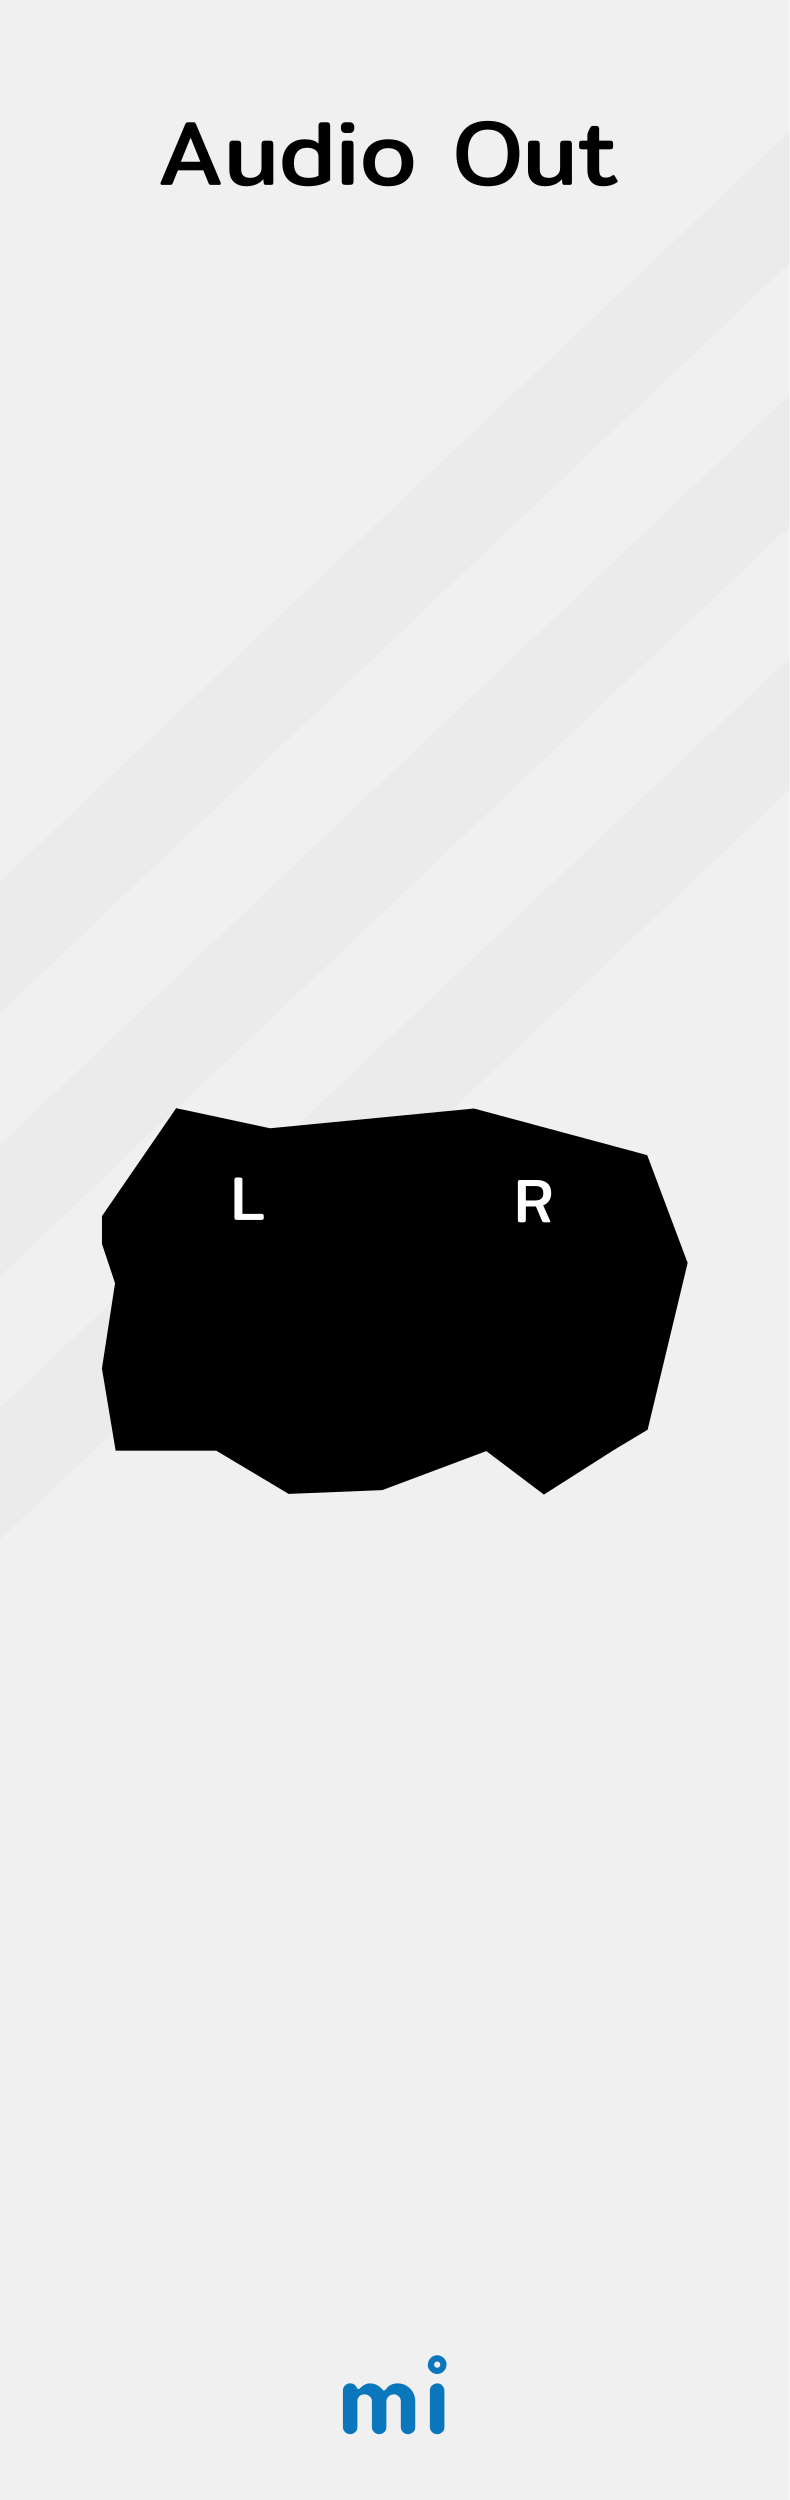
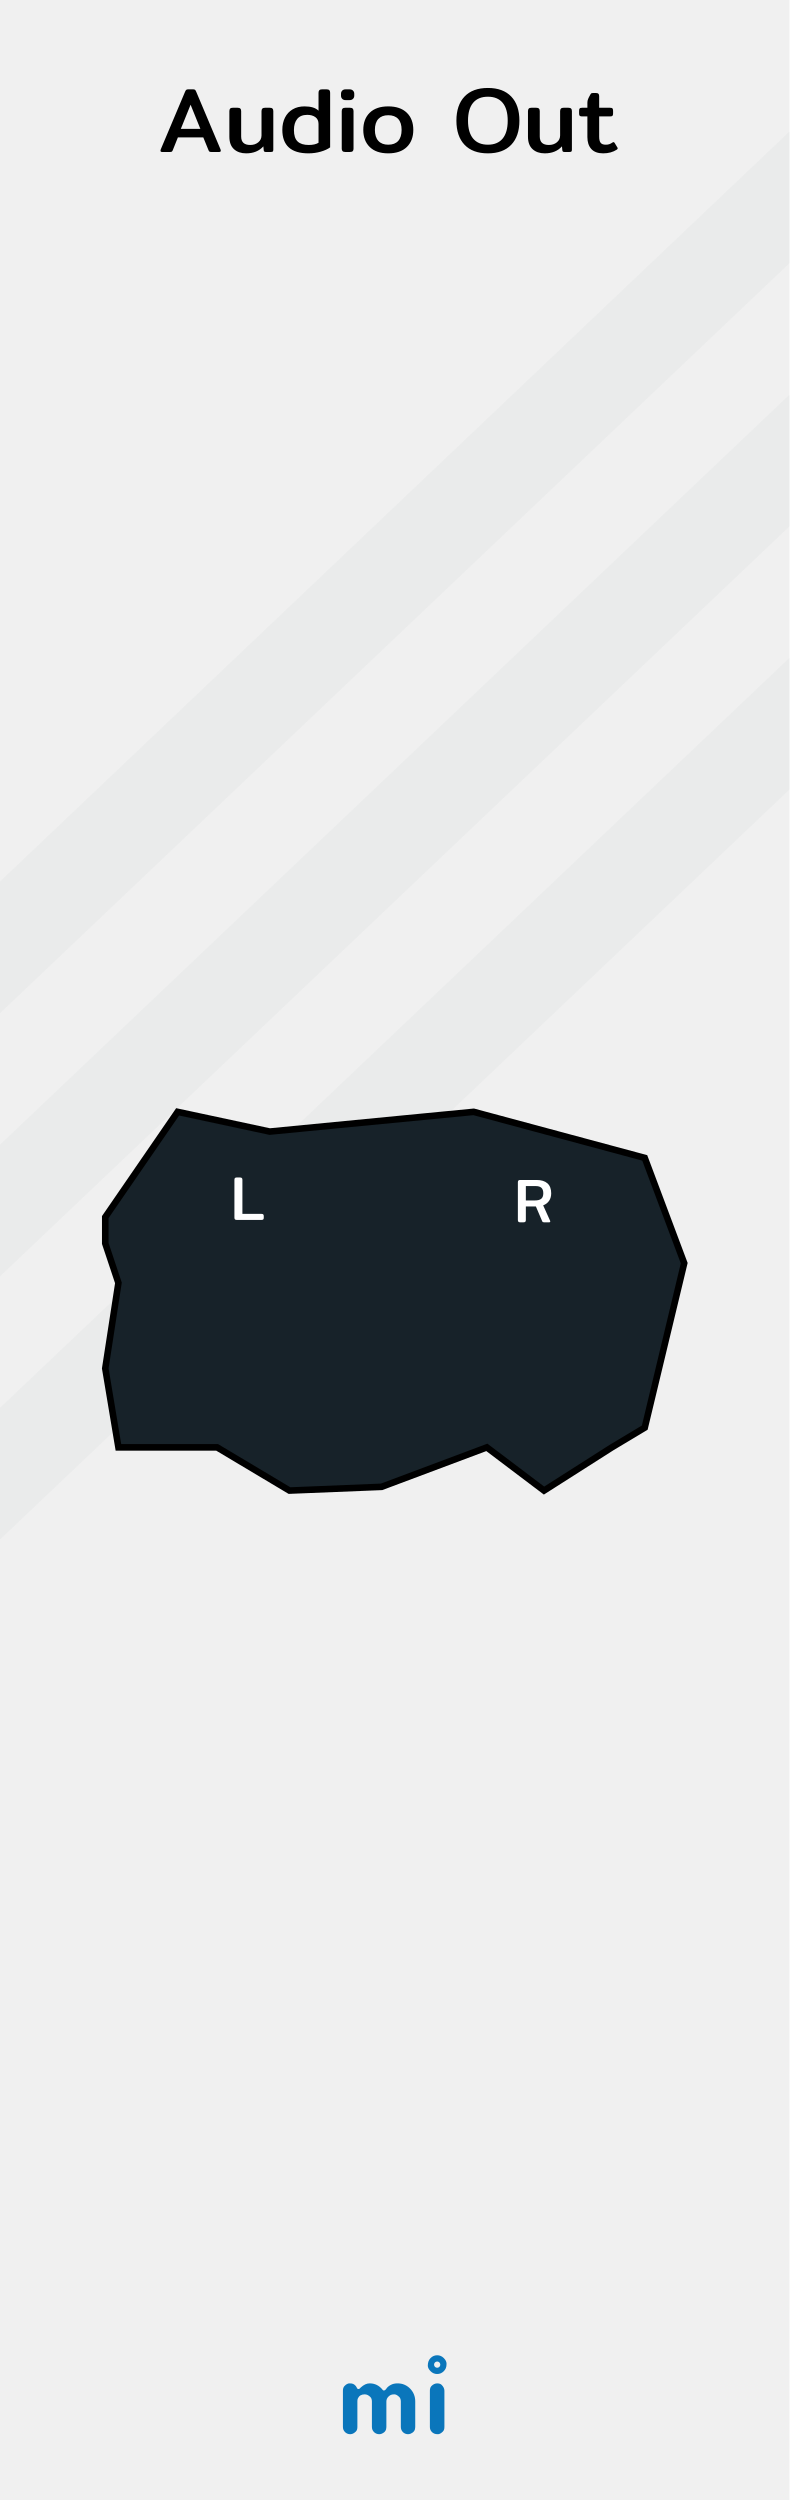
<svg xmlns="http://www.w3.org/2000/svg" style="isolation:isolate" viewBox="0 0 120 380" width="120" height="380">
  <defs>
-     <clipPath id="_clipPath_0bOxgxJUGS5M3OYoDUAqsJNHDyCmAuAD">
+     <clipPath id="_clipPath_PPY7bW6G99A8T9P3gudDf6X2HOYf8136">
      <rect width="120" height="380" />
    </clipPath>
  </defs>
-   <g clip-path="url(#_clipPath_0bOxgxJUGS5M3OYoDUAqsJNHDyCmAuAD)">
+   <g clip-path="url(#_clipPath_PPY7bW6G99A8T9P3gudDf6X2HOYf8136)">
    <g id="bg">
      <rect x="0" y="0" width="120" height="380" transform="matrix(1,0,0,1,0,0)" fill="rgb(240,240,240)" />
      <path d=" M 54.082 369.599 C 53.927 369.747 53.783 369.851 53.65 369.909 C 53.517 369.968 53.375 369.998 53.224 369.998 C 53.072 369.998 52.93 369.97 52.797 369.914 C 52.664 369.858 52.548 369.781 52.449 369.682 C 52.233 369.466 52.124 369.209 52.124 368.912 L 52.124 363.385 C 52.124 363.082 52.202 362.847 52.356 362.68 C 52.622 362.408 52.874 362.272 53.112 362.272 C 53.35 362.272 53.528 362.296 53.646 362.346 C 53.763 362.395 53.862 362.457 53.942 362.531 C 54.048 362.624 54.126 362.723 54.179 362.828 C 54.232 362.933 54.275 363.011 54.309 363.06 C 54.343 363.11 54.399 363.134 54.476 363.134 C 54.553 363.134 54.62 363.11 54.675 363.06 L 54.833 362.902 C 55.284 362.482 55.736 362.272 56.187 362.272 C 56.985 362.272 57.643 362.599 58.163 363.255 C 58.212 363.323 58.274 363.357 58.348 363.357 C 58.478 363.357 58.61 363.256 58.743 363.055 C 58.876 362.854 59.09 362.674 59.387 362.513 C 59.684 362.352 60.03 362.272 60.426 362.272 C 60.822 362.272 61.182 362.344 61.507 362.49 C 61.831 362.635 62.114 362.834 62.355 363.088 C 62.862 363.62 63.116 364.263 63.116 365.017 L 63.116 368.912 C 63.116 369.382 62.893 369.713 62.448 369.905 C 62.312 369.967 62.168 369.998 62.017 369.998 C 61.865 369.998 61.723 369.97 61.59 369.914 C 61.457 369.858 61.341 369.781 61.242 369.682 C 61.032 369.46 60.927 369.203 60.927 368.912 L 60.927 365.045 C 60.927 364.736 60.85 364.504 60.695 364.349 C 60.423 364.077 60.173 363.941 59.944 363.941 C 59.715 363.941 59.536 363.971 59.406 364.029 C 59.276 364.088 59.158 364.17 59.053 364.275 C 58.837 364.492 58.729 364.742 58.729 365.026 L 58.729 368.912 C 58.729 369.382 58.509 369.713 58.07 369.905 C 57.934 369.967 57.79 369.998 57.639 369.998 C 57.487 369.998 57.344 369.97 57.207 369.914 C 57.071 369.858 56.954 369.781 56.855 369.682 C 56.639 369.466 56.53 369.209 56.53 368.912 L 56.53 365.045 C 56.53 364.736 56.453 364.504 56.298 364.349 C 56.026 364.077 55.742 363.941 55.445 363.941 C 54.95 363.941 54.607 364.133 54.416 364.516 C 54.354 364.64 54.323 364.779 54.323 364.934 L 54.323 368.912 C 54.323 369.215 54.242 369.444 54.082 369.599 Z  M 65.343 363.387 C 65.343 363.084 65.42 362.849 65.575 362.682 C 65.84 362.41 66.134 362.274 66.456 362.274 C 66.765 362.274 66.994 362.355 67.142 362.515 C 67.414 362.794 67.55 363.084 67.55 363.387 L 67.55 368.915 C 67.55 369.212 67.473 369.437 67.318 369.592 C 67.046 369.864 66.796 370 66.567 370 C 66.338 370 66.156 369.971 66.02 369.912 C 65.884 369.853 65.766 369.777 65.667 369.685 C 65.451 369.474 65.343 369.218 65.343 368.915 L 65.343 363.387 Z  M 66.451 359.9 C 66.189 359.9 65.976 359.687 65.976 359.425 C 65.976 359.162 66.189 358.95 66.451 358.95 C 66.713 358.95 66.926 359.162 66.926 359.425 C 66.926 359.687 66.713 359.9 66.451 359.9 Z  M 66.451 358 C 66.838 358 67.172 358.142 67.453 358.425 C 67.735 358.709 67.876 358.996 67.876 359.287 C 67.876 359.577 67.837 359.807 67.759 359.978 C 67.682 360.148 67.58 360.297 67.453 360.424 C 67.172 360.708 66.838 360.849 66.451 360.849 C 66.064 360.849 65.73 360.708 65.448 360.424 C 65.167 360.141 65.026 359.857 65.026 359.574 C 65.026 359.092 65.167 358.709 65.448 358.425 C 65.73 358.142 66.064 358 66.451 358 Z " fill-rule="evenodd" fill="rgb(10,118,187)" />
-       <path d=" M 0 174 L 120 60 L 120 80 L 0 194 L 0 174 Z  M 0 214 L 120 100 L 120 120 L 0 234 L 0 214 Z  M 0 134 L 120 20 L 120 40 L 0 154 L 0 134 Z " fill-rule="evenodd" fill="rgb(0,0,0)" fill-opacity="0.02" />
-       <path d=" M 74.162 28.31 L 74.162 28.31 Q 71.852 28.31 70.613 27.008 L 70.613 27.008 L 70.613 27.008 Q 69.374 25.706 69.374 23.34 L 69.374 23.34 L 69.374 23.34 Q 69.374 20.974 70.613 19.672 L 70.613 19.672 L 70.613 19.672 Q 71.852 18.37 74.162 18.37 L 74.162 18.37 L 74.162 18.37 Q 76.458 18.37 77.704 19.672 L 77.704 19.672 L 77.704 19.672 Q 78.95 20.974 78.95 23.34 L 78.95 23.34 L 78.95 23.34 Q 78.95 25.706 77.704 27.008 L 77.704 27.008 L 77.704 27.008 Q 76.458 28.31 74.162 28.31 L 74.162 28.31 L 74.162 28.31 Z  M 74.162 26.994 L 74.162 26.994 Q 75.632 26.994 76.402 26.063 L 76.402 26.063 L 76.402 26.063 Q 77.172 25.132 77.172 23.34 L 77.172 23.34 L 77.172 23.34 Q 77.172 21.548 76.402 20.624 L 76.402 20.624 L 76.402 20.624 Q 75.632 19.7 74.162 19.7 L 74.162 19.7 L 74.162 19.7 Q 72.692 19.7 71.915 20.624 L 71.915 20.624 L 71.915 20.624 Q 71.138 21.548 71.138 23.34 L 71.138 23.34 L 71.138 23.34 Q 71.138 25.132 71.915 26.063 L 71.915 26.063 L 71.915 26.063 Q 72.692 26.994 74.162 26.994 L 74.162 26.994 L 74.162 26.994 Z  M 82.8 28.31 L 82.8 28.31 Q 81.652 28.31 80.952 27.673 L 80.952 27.673 L 80.952 27.673 Q 80.252 27.036 80.252 25.776 L 80.252 25.776 L 80.252 21.898 L 80.252 21.898 Q 80.252 21.632 80.371 21.506 L 80.371 21.506 L 80.371 21.506 Q 80.49 21.38 80.77 21.38 L 80.77 21.38 L 81.512 21.38 L 81.512 21.38 Q 81.792 21.38 81.918 21.506 L 81.918 21.506 L 81.918 21.506 Q 82.044 21.632 82.044 21.898 L 82.044 21.898 L 82.044 25.734 L 82.044 25.734 Q 82.044 26.406 82.394 26.721 L 82.394 26.721 L 82.394 26.721 Q 82.744 27.036 83.43 27.036 L 83.43 27.036 L 83.43 27.036 Q 84.158 27.036 84.648 26.63 L 84.648 26.63 L 84.648 26.63 Q 85.138 26.224 85.138 25.58 L 85.138 25.58 L 85.138 21.898 L 85.138 21.898 Q 85.138 21.632 85.264 21.506 L 85.264 21.506 L 85.264 21.506 Q 85.39 21.38 85.67 21.38 L 85.67 21.38 L 86.398 21.38 L 86.398 21.38 Q 86.678 21.38 86.804 21.506 L 86.804 21.506 L 86.804 21.506 Q 86.93 21.632 86.93 21.898 L 86.93 21.898 L 86.93 27.722 L 86.93 27.722 Q 86.93 27.946 86.86 28.023 L 86.86 28.023 L 86.86 28.023 Q 86.79 28.1 86.566 28.1 L 86.566 28.1 L 85.782 28.1 L 85.782 28.1 Q 85.628 28.1 85.558 28.037 L 85.558 28.037 L 85.558 28.037 Q 85.488 27.974 85.474 27.834 L 85.474 27.834 L 85.418 27.246 L 85.418 27.246 Q 84.466 28.31 82.8 28.31 L 82.8 28.31 L 82.8 28.31 Z  M 91.676 28.31 L 91.676 28.31 Q 90.486 28.31 89.884 27.652 L 89.884 27.652 L 89.884 27.652 Q 89.282 26.994 89.282 25.832 L 89.282 25.832 L 89.282 22.696 L 88.484 22.696 L 88.484 22.696 Q 88.204 22.696 88.113 22.598 L 88.113 22.598 L 88.113 22.598 Q 88.022 22.5 88.022 22.234 L 88.022 22.234 L 88.022 21.856 L 88.022 21.856 Q 88.022 21.59 88.113 21.485 L 88.113 21.485 L 88.113 21.485 Q 88.204 21.38 88.484 21.38 L 88.484 21.38 L 89.282 21.38 L 89.282 20.61 L 89.282 20.61 Q 89.282 20.316 89.387 20.057 L 89.387 20.057 L 89.387 20.057 Q 89.492 19.798 89.716 19.406 L 89.716 19.406 L 89.716 19.406 Q 89.8 19.238 89.877 19.189 L 89.877 19.189 L 89.877 19.189 Q 89.954 19.14 90.15 19.14 L 90.15 19.14 L 90.612 19.14 L 90.612 19.14 Q 90.864 19.14 90.969 19.259 L 90.969 19.259 L 90.969 19.259 Q 91.074 19.378 91.074 19.616 L 91.074 19.616 L 91.074 21.38 L 92.726 21.38 L 92.726 21.38 Q 93.006 21.38 93.097 21.485 L 93.097 21.485 L 93.097 21.485 Q 93.188 21.59 93.188 21.856 L 93.188 21.856 L 93.188 22.234 L 93.188 22.234 Q 93.188 22.5 93.097 22.598 L 93.097 22.598 L 93.097 22.598 Q 93.006 22.696 92.726 22.696 L 92.726 22.696 L 91.074 22.696 L 91.074 25.776 L 91.074 25.776 Q 91.074 26.42 91.298 26.707 L 91.298 26.707 L 91.298 26.707 Q 91.522 26.994 92.068 26.994 L 92.068 26.994 L 92.068 26.994 Q 92.39 26.994 92.614 26.917 L 92.614 26.917 L 92.614 26.917 Q 92.838 26.84 93.104 26.658 L 93.104 26.658 L 93.104 26.658 Q 93.174 26.602 93.258 26.602 L 93.258 26.602 L 93.258 26.602 Q 93.342 26.602 93.426 26.728 L 93.426 26.728 L 93.832 27.4 L 93.832 27.4 Q 93.888 27.47 93.888 27.554 L 93.888 27.554 L 93.888 27.554 Q 93.888 27.652 93.748 27.75 L 93.748 27.75 L 93.748 27.75 Q 92.88 28.31 91.676 28.31 L 91.676 28.31 L 91.676 28.31 Z  M 24.63 28.1 L 24.63 28.1 Q 24.392 28.1 24.392 27.89 L 24.392 27.89 L 24.392 27.89 Q 24.392 27.806 24.434 27.708 L 24.434 27.708 L 28.13 18.944 L 28.13 18.944 Q 28.214 18.734 28.312 18.657 L 28.312 18.657 L 28.312 18.657 Q 28.41 18.58 28.592 18.58 L 28.592 18.58 L 29.362 18.58 L 29.362 18.58 Q 29.558 18.58 29.649 18.657 L 29.649 18.657 L 29.649 18.657 Q 29.74 18.734 29.824 18.944 L 29.824 18.944 L 33.52 27.708 L 33.52 27.708 Q 33.562 27.806 33.562 27.89 L 33.562 27.89 L 33.562 27.89 Q 33.562 28.1 33.324 28.1 L 33.324 28.1 L 32.106 28.1 L 32.106 28.1 Q 31.924 28.1 31.847 28.051 L 31.847 28.051 L 31.847 28.051 Q 31.77 28.002 31.7 27.848 L 31.7 27.848 L 30.902 25.888 L 27.038 25.888 L 26.254 27.848 L 26.254 27.848 Q 26.184 28.002 26.107 28.051 L 26.107 28.051 L 26.107 28.051 Q 26.03 28.1 25.848 28.1 L 25.848 28.1 L 24.63 28.1 L 24.63 28.1 Z  M 27.486 24.586 L 30.454 24.586 L 28.97 20.918 L 27.486 24.586 L 27.486 24.586 Z  M 37.412 28.31 L 37.412 28.31 Q 36.264 28.31 35.564 27.673 L 35.564 27.673 L 35.564 27.673 Q 34.864 27.036 34.864 25.776 L 34.864 25.776 L 34.864 21.898 L 34.864 21.898 Q 34.864 21.632 34.983 21.506 L 34.983 21.506 L 34.983 21.506 Q 35.102 21.38 35.382 21.38 L 35.382 21.38 L 36.124 21.38 L 36.124 21.38 Q 36.404 21.38 36.53 21.506 L 36.53 21.506 L 36.53 21.506 Q 36.656 21.632 36.656 21.898 L 36.656 21.898 L 36.656 25.734 L 36.656 25.734 Q 36.656 26.406 37.006 26.721 L 37.006 26.721 L 37.006 26.721 Q 37.356 27.036 38.042 27.036 L 38.042 27.036 L 38.042 27.036 Q 38.77 27.036 39.26 26.63 L 39.26 26.63 L 39.26 26.63 Q 39.75 26.224 39.75 25.58 L 39.75 25.58 L 39.75 21.898 L 39.75 21.898 Q 39.75 21.632 39.876 21.506 L 39.876 21.506 L 39.876 21.506 Q 40.002 21.38 40.282 21.38 L 40.282 21.38 L 41.01 21.38 L 41.01 21.38 Q 41.29 21.38 41.416 21.506 L 41.416 21.506 L 41.416 21.506 Q 41.542 21.632 41.542 21.898 L 41.542 21.898 L 41.542 27.722 L 41.542 27.722 Q 41.542 27.946 41.472 28.023 L 41.472 28.023 L 41.472 28.023 Q 41.402 28.1 41.178 28.1 L 41.178 28.1 L 40.394 28.1 L 40.394 28.1 Q 40.24 28.1 40.17 28.037 L 40.17 28.037 L 40.17 28.037 Q 40.1 27.974 40.086 27.834 L 40.086 27.834 L 40.03 27.246 L 40.03 27.246 Q 39.078 28.31 37.412 28.31 L 37.412 28.31 L 37.412 28.31 Z  M 46.89 28.31 L 46.89 28.31 Q 42.914 28.31 42.914 24.726 L 42.914 24.726 L 42.914 24.726 Q 42.914 23.676 43.32 22.871 L 43.32 22.871 L 43.32 22.871 Q 43.726 22.066 44.489 21.618 L 44.489 21.618 L 44.489 21.618 Q 45.252 21.17 46.288 21.17 L 46.288 21.17 L 46.288 21.17 Q 47.758 21.17 48.416 21.828 L 48.416 21.828 L 48.416 19.098 L 48.416 19.098 Q 48.416 18.832 48.542 18.706 L 48.542 18.706 L 48.542 18.706 Q 48.668 18.58 48.948 18.58 L 48.948 18.58 L 49.648 18.58 L 49.648 18.58 Q 49.928 18.58 50.054 18.706 L 50.054 18.706 L 50.054 18.706 Q 50.18 18.832 50.18 19.098 L 50.18 19.098 L 50.18 27.4 L 50.18 27.4 Q 49.648 27.792 48.752 28.051 L 48.752 28.051 L 48.752 28.051 Q 47.856 28.31 46.89 28.31 L 46.89 28.31 L 46.89 28.31 Z  M 46.932 27.036 L 46.932 27.036 Q 47.87 27.036 48.416 26.7 L 48.416 26.7 L 48.416 23.844 L 48.416 23.844 Q 48.416 23.158 47.94 22.808 L 47.94 22.808 L 47.94 22.808 Q 47.464 22.458 46.708 22.458 L 46.708 22.458 L 46.708 22.458 Q 45.686 22.458 45.182 23.074 L 45.182 23.074 L 45.182 23.074 Q 44.678 23.69 44.678 24.768 L 44.678 24.768 L 44.678 24.768 Q 44.678 25.972 45.238 26.504 L 45.238 26.504 L 45.238 26.504 Q 45.798 27.036 46.932 27.036 L 46.932 27.036 L 46.932 27.036 Z  M 52.532 20.218 L 52.532 20.218 Q 52.196 20.218 52.014 20.022 L 52.014 20.022 L 52.014 20.022 Q 51.832 19.826 51.832 19.546 L 51.832 19.546 L 51.832 19.252 L 51.832 19.252 Q 51.832 18.972 52.014 18.776 L 52.014 18.776 L 52.014 18.776 Q 52.196 18.58 52.532 18.58 L 52.532 18.58 L 53.134 18.58 L 53.134 18.58 Q 53.47 18.58 53.659 18.776 L 53.659 18.776 L 53.659 18.776 Q 53.848 18.972 53.848 19.252 L 53.848 19.252 L 53.848 19.546 L 53.848 19.546 Q 53.848 19.826 53.659 20.022 L 53.659 20.022 L 53.659 20.022 Q 53.47 20.218 53.134 20.218 L 53.134 20.218 L 52.532 20.218 L 52.532 20.218 Z  M 52.476 28.1 L 52.476 28.1 Q 52.196 28.1 52.07 27.974 L 52.07 27.974 L 52.07 27.974 Q 51.944 27.848 51.944 27.596 L 51.944 27.596 L 51.944 21.898 L 51.944 21.898 Q 51.944 21.632 52.07 21.506 L 52.07 21.506 L 52.07 21.506 Q 52.196 21.38 52.476 21.38 L 52.476 21.38 L 53.204 21.38 L 53.204 21.38 Q 53.484 21.38 53.61 21.506 L 53.61 21.506 L 53.61 21.506 Q 53.736 21.632 53.736 21.898 L 53.736 21.898 L 53.736 27.596 L 53.736 27.596 Q 53.736 27.848 53.617 27.974 L 53.617 27.974 L 53.617 27.974 Q 53.498 28.1 53.204 28.1 L 53.204 28.1 L 52.476 28.1 L 52.476 28.1 Z  M 59.014 28.31 L 59.014 28.31 Q 57.194 28.31 56.207 27.351 L 56.207 27.351 L 56.207 27.351 Q 55.22 26.392 55.22 24.74 L 55.22 24.74 L 55.22 24.74 Q 55.22 23.088 56.207 22.129 L 56.207 22.129 L 56.207 22.129 Q 57.194 21.17 59.014 21.17 L 59.014 21.17 L 59.014 21.17 Q 60.834 21.17 61.828 22.129 L 61.828 22.129 L 61.828 22.129 Q 62.822 23.088 62.822 24.74 L 62.822 24.74 L 62.822 24.74 Q 62.822 26.392 61.828 27.351 L 61.828 27.351 L 61.828 27.351 Q 60.834 28.31 59.014 28.31 L 59.014 28.31 L 59.014 28.31 Z  M 59.014 26.994 L 59.014 26.994 Q 60.008 26.994 60.526 26.42 L 60.526 26.42 L 60.526 26.42 Q 61.044 25.846 61.044 24.74 L 61.044 24.74 L 61.044 24.74 Q 61.044 23.648 60.526 23.081 L 60.526 23.081 L 60.526 23.081 Q 60.008 22.514 59.014 22.514 L 59.014 22.514 L 59.014 22.514 Q 58.034 22.514 57.509 23.081 L 57.509 23.081 L 57.509 23.081 Q 56.984 23.648 56.984 24.74 L 56.984 24.74 L 56.984 24.74 Q 56.984 25.832 57.509 26.413 L 57.509 26.413 L 57.509 26.413 Q 58.034 26.994 59.014 26.994 L 59.014 26.994 L 59.014 26.994 Z " fill-rule="evenodd" fill="rgb(0,0,0)" />
+       <g id="stripes">
+         <path d=" M -180 305 L 120 20 L 120 40 L -180 325 L -180 305 Z " fill="rgb(116,127,134)" fill-opacity="0.05" />
+         <path d=" M -180 345 L 120 60 L 120 80 L -180 365 L -180 345 Z " fill="rgb(116,127,134)" fill-opacity="0.05" />
+         <path d=" M -180 385 L 120 100 L 120 120 L -180 405 L -180 385 Z " fill="rgb(116,127,134)" fill-opacity="0.05" />
+       </g>
+       <path d=" M 74.162 23.31 L 74.162 23.31 Q 71.852 23.31 70.613 22.008 L 70.613 22.008 L 70.613 22.008 Q 69.374 20.706 69.374 18.34 L 69.374 18.34 L 69.374 18.34 Q 69.374 15.974 70.613 14.672 L 70.613 14.672 L 70.613 14.672 Q 71.852 13.37 74.162 13.37 L 74.162 13.37 L 74.162 13.37 Q 76.458 13.37 77.704 14.672 L 77.704 14.672 L 77.704 14.672 Q 78.95 15.974 78.95 18.34 L 78.95 18.34 L 78.95 18.34 Q 78.95 20.706 77.704 22.008 L 77.704 22.008 L 77.704 22.008 Q 76.458 23.31 74.162 23.31 L 74.162 23.31 L 74.162 23.31 Z  M 74.162 21.994 L 74.162 21.994 Q 75.632 21.994 76.402 21.063 L 76.402 21.063 L 76.402 21.063 Q 77.172 20.132 77.172 18.34 L 77.172 18.34 L 77.172 18.34 Q 77.172 16.548 76.402 15.624 L 76.402 15.624 L 76.402 15.624 Q 75.632 14.7 74.162 14.7 L 74.162 14.7 L 74.162 14.7 Q 72.692 14.7 71.915 15.624 L 71.915 15.624 L 71.915 15.624 Q 71.138 16.548 71.138 18.34 L 71.138 18.34 L 71.138 18.34 Q 71.138 20.132 71.915 21.063 L 71.915 21.063 L 71.915 21.063 Q 72.692 21.994 74.162 21.994 L 74.162 21.994 L 74.162 21.994 Z  M 82.8 23.31 L 82.8 23.31 Q 81.652 23.31 80.952 22.673 L 80.952 22.673 L 80.952 22.673 Q 80.252 22.036 80.252 20.776 L 80.252 20.776 L 80.252 16.898 L 80.252 16.898 Q 80.252 16.632 80.371 16.506 L 80.371 16.506 L 80.371 16.506 Q 80.49 16.38 80.77 16.38 L 80.77 16.38 L 81.512 16.38 L 81.512 16.38 Q 81.792 16.38 81.918 16.506 L 81.918 16.506 L 81.918 16.506 Q 82.044 16.632 82.044 16.898 L 82.044 16.898 L 82.044 20.734 L 82.044 20.734 Q 82.044 21.406 82.394 21.721 L 82.394 21.721 L 82.394 21.721 Q 82.744 22.036 83.43 22.036 L 83.43 22.036 L 83.43 22.036 Q 84.158 22.036 84.648 21.63 L 84.648 21.63 L 84.648 21.63 Q 85.138 21.224 85.138 20.58 L 85.138 20.58 L 85.138 16.898 L 85.138 16.898 Q 85.138 16.632 85.264 16.506 L 85.264 16.506 L 85.264 16.506 Q 85.39 16.38 85.67 16.38 L 85.67 16.38 L 86.398 16.38 L 86.398 16.38 Q 86.678 16.38 86.804 16.506 L 86.804 16.506 L 86.804 16.506 Q 86.93 16.632 86.93 16.898 L 86.93 16.898 L 86.93 22.722 L 86.93 22.722 Q 86.93 22.946 86.86 23.023 L 86.86 23.023 L 86.86 23.023 Q 86.79 23.1 86.566 23.1 L 86.566 23.1 L 85.782 23.1 L 85.782 23.1 Q 85.628 23.1 85.558 23.037 L 85.558 23.037 L 85.558 23.037 Q 85.488 22.974 85.474 22.834 L 85.474 22.834 L 85.418 22.246 L 85.418 22.246 Q 84.466 23.31 82.8 23.31 L 82.8 23.31 L 82.8 23.31 Z  M 91.676 23.31 L 91.676 23.31 Q 90.486 23.31 89.884 22.652 L 89.884 22.652 L 89.884 22.652 Q 89.282 21.994 89.282 20.832 L 89.282 20.832 L 89.282 17.696 L 88.484 17.696 L 88.484 17.696 Q 88.204 17.696 88.113 17.598 L 88.113 17.598 L 88.113 17.598 Q 88.022 17.5 88.022 17.234 L 88.022 17.234 L 88.022 16.856 L 88.022 16.856 Q 88.022 16.59 88.113 16.485 L 88.113 16.485 L 88.113 16.485 Q 88.204 16.38 88.484 16.38 L 88.484 16.38 L 89.282 16.38 L 89.282 15.61 L 89.282 15.61 Q 89.282 15.316 89.387 15.057 L 89.387 15.057 L 89.387 15.057 Q 89.492 14.798 89.716 14.406 L 89.716 14.406 L 89.716 14.406 Q 89.8 14.238 89.877 14.189 L 89.877 14.189 L 89.877 14.189 Q 89.954 14.14 90.15 14.14 L 90.15 14.14 L 90.612 14.14 L 90.612 14.14 Q 90.864 14.14 90.969 14.259 L 90.969 14.259 L 90.969 14.259 Q 91.074 14.378 91.074 14.616 L 91.074 14.616 L 91.074 16.38 L 92.726 16.38 L 92.726 16.38 Q 93.006 16.38 93.097 16.485 L 93.097 16.485 L 93.097 16.485 Q 93.188 16.59 93.188 16.856 L 93.188 16.856 L 93.188 17.234 L 93.188 17.234 Q 93.188 17.5 93.097 17.598 L 93.097 17.598 L 93.097 17.598 Q 93.006 17.696 92.726 17.696 L 92.726 17.696 L 91.074 17.696 L 91.074 20.776 L 91.074 20.776 Q 91.074 21.42 91.298 21.707 L 91.298 21.707 L 91.298 21.707 Q 91.522 21.994 92.068 21.994 L 92.068 21.994 L 92.068 21.994 Q 92.39 21.994 92.614 21.917 L 92.614 21.917 L 92.614 21.917 Q 92.838 21.84 93.104 21.658 L 93.104 21.658 L 93.104 21.658 Q 93.174 21.602 93.258 21.602 L 93.258 21.602 L 93.258 21.602 Q 93.342 21.602 93.426 21.728 L 93.426 21.728 L 93.832 22.4 L 93.832 22.4 Q 93.888 22.47 93.888 22.554 L 93.888 22.554 L 93.888 22.554 Q 93.888 22.652 93.748 22.75 L 93.748 22.75 L 93.748 22.75 Q 92.88 23.31 91.676 23.31 L 91.676 23.31 L 91.676 23.31 Z  M 24.63 23.1 L 24.63 23.1 Q 24.392 23.1 24.392 22.89 L 24.392 22.89 L 24.392 22.89 Q 24.392 22.806 24.434 22.708 L 24.434 22.708 L 28.13 13.944 L 28.13 13.944 Q 28.214 13.734 28.312 13.657 L 28.312 13.657 L 28.312 13.657 Q 28.41 13.58 28.592 13.58 L 28.592 13.58 L 29.362 13.58 L 29.362 13.58 Q 29.558 13.58 29.649 13.657 L 29.649 13.657 L 29.649 13.657 Q 29.74 13.734 29.824 13.944 L 29.824 13.944 L 33.52 22.708 L 33.52 22.708 Q 33.562 22.806 33.562 22.89 L 33.562 22.89 L 33.562 22.89 Q 33.562 23.1 33.324 23.1 L 33.324 23.1 L 32.106 23.1 L 32.106 23.1 Q 31.924 23.1 31.847 23.051 L 31.847 23.051 L 31.847 23.051 Q 31.77 23.002 31.7 22.848 L 31.7 22.848 L 30.902 20.888 L 27.038 20.888 L 26.254 22.848 L 26.254 22.848 Q 26.184 23.002 26.107 23.051 L 26.107 23.051 L 26.107 23.051 Q 26.03 23.1 25.848 23.1 L 25.848 23.1 L 24.63 23.1 L 24.63 23.1 Z  M 27.486 19.586 L 30.454 19.586 L 28.97 15.918 L 27.486 19.586 L 27.486 19.586 Z  M 37.412 23.31 L 37.412 23.31 Q 36.264 23.31 35.564 22.673 L 35.564 22.673 L 35.564 22.673 Q 34.864 22.036 34.864 20.776 L 34.864 20.776 L 34.864 16.898 L 34.864 16.898 Q 34.864 16.632 34.983 16.506 L 34.983 16.506 L 34.983 16.506 Q 35.102 16.38 35.382 16.38 L 35.382 16.38 L 36.124 16.38 L 36.124 16.38 Q 36.404 16.38 36.53 16.506 L 36.53 16.506 L 36.53 16.506 Q 36.656 16.632 36.656 16.898 L 36.656 16.898 L 36.656 20.734 L 36.656 20.734 Q 36.656 21.406 37.006 21.721 L 37.006 21.721 L 37.006 21.721 Q 37.356 22.036 38.042 22.036 L 38.042 22.036 L 38.042 22.036 Q 38.77 22.036 39.26 21.63 L 39.26 21.63 L 39.26 21.63 Q 39.75 21.224 39.75 20.58 L 39.75 20.58 L 39.75 16.898 L 39.75 16.898 Q 39.75 16.632 39.876 16.506 L 39.876 16.506 L 39.876 16.506 Q 40.002 16.38 40.282 16.38 L 40.282 16.38 L 41.01 16.38 L 41.01 16.38 Q 41.29 16.38 41.416 16.506 L 41.416 16.506 L 41.416 16.506 Q 41.542 16.632 41.542 16.898 L 41.542 16.898 L 41.542 22.722 L 41.542 22.722 Q 41.542 22.946 41.472 23.023 L 41.472 23.023 L 41.472 23.023 Q 41.402 23.1 41.178 23.1 L 41.178 23.1 L 40.394 23.1 L 40.394 23.1 Q 40.24 23.1 40.17 23.037 L 40.17 23.037 L 40.17 23.037 Q 40.1 22.974 40.086 22.834 L 40.086 22.834 L 40.03 22.246 L 40.03 22.246 Q 39.078 23.31 37.412 23.31 L 37.412 23.31 L 37.412 23.31 Z  M 46.89 23.31 L 46.89 23.31 Q 42.914 23.31 42.914 19.726 L 42.914 19.726 L 42.914 19.726 Q 42.914 18.676 43.32 17.871 L 43.32 17.871 L 43.32 17.871 Q 43.726 17.066 44.489 16.618 L 44.489 16.618 L 44.489 16.618 Q 45.252 16.17 46.288 16.17 L 46.288 16.17 L 46.288 16.17 Q 47.758 16.17 48.416 16.828 L 48.416 16.828 L 48.416 14.098 L 48.416 14.098 Q 48.416 13.832 48.542 13.706 L 48.542 13.706 L 48.542 13.706 Q 48.668 13.58 48.948 13.58 L 48.948 13.58 L 49.648 13.58 L 49.648 13.58 Q 49.928 13.58 50.054 13.706 L 50.054 13.706 L 50.054 13.706 Q 50.18 13.832 50.18 14.098 L 50.18 14.098 L 50.18 22.4 L 50.18 22.4 Q 49.648 22.792 48.752 23.051 L 48.752 23.051 L 48.752 23.051 Q 47.856 23.31 46.89 23.31 L 46.89 23.31 L 46.89 23.31 Z  M 46.932 22.036 L 46.932 22.036 Q 47.87 22.036 48.416 21.7 L 48.416 21.7 L 48.416 18.844 L 48.416 18.844 Q 48.416 18.158 47.94 17.808 L 47.94 17.808 L 47.94 17.808 Q 47.464 17.458 46.708 17.458 L 46.708 17.458 L 46.708 17.458 Q 45.686 17.458 45.182 18.074 L 45.182 18.074 L 45.182 18.074 Q 44.678 18.69 44.678 19.768 L 44.678 19.768 L 44.678 19.768 Q 44.678 20.972 45.238 21.504 L 45.238 21.504 L 45.238 21.504 Q 45.798 22.036 46.932 22.036 L 46.932 22.036 L 46.932 22.036 Z  M 52.532 15.218 L 52.532 15.218 Q 52.196 15.218 52.014 15.022 L 52.014 15.022 L 52.014 15.022 Q 51.832 14.826 51.832 14.546 L 51.832 14.546 L 51.832 14.252 L 51.832 14.252 Q 51.832 13.972 52.014 13.776 L 52.014 13.776 L 52.014 13.776 Q 52.196 13.58 52.532 13.58 L 52.532 13.58 L 53.134 13.58 L 53.134 13.58 Q 53.47 13.58 53.659 13.776 L 53.659 13.776 L 53.659 13.776 Q 53.848 13.972 53.848 14.252 L 53.848 14.252 L 53.848 14.546 L 53.848 14.546 Q 53.848 14.826 53.659 15.022 L 53.659 15.022 L 53.659 15.022 Q 53.47 15.218 53.134 15.218 L 53.134 15.218 L 52.532 15.218 L 52.532 15.218 Z  M 52.476 23.1 L 52.476 23.1 Q 52.196 23.1 52.07 22.974 L 52.07 22.974 L 52.07 22.974 Q 51.944 22.848 51.944 22.596 L 51.944 22.596 L 51.944 16.898 L 51.944 16.898 Q 51.944 16.632 52.07 16.506 L 52.07 16.506 L 52.07 16.506 Q 52.196 16.38 52.476 16.38 L 52.476 16.38 L 53.204 16.38 L 53.204 16.38 Q 53.484 16.38 53.61 16.506 L 53.61 16.506 L 53.61 16.506 Q 53.736 16.632 53.736 16.898 L 53.736 16.898 L 53.736 22.596 L 53.736 22.596 Q 53.736 22.848 53.617 22.974 L 53.617 22.974 L 53.617 22.974 Q 53.498 23.1 53.204 23.1 L 53.204 23.1 L 52.476 23.1 L 52.476 23.1 Z  M 59.014 23.31 L 59.014 23.31 Q 57.194 23.31 56.207 22.351 L 56.207 22.351 L 56.207 22.351 Q 55.22 21.392 55.22 19.74 L 55.22 19.74 L 55.22 19.74 Q 55.22 18.088 56.207 17.129 L 56.207 17.129 L 56.207 17.129 Q 57.194 16.17 59.014 16.17 L 59.014 16.17 L 59.014 16.17 Q 60.834 16.17 61.828 17.129 L 61.828 17.129 L 61.828 17.129 Q 62.822 18.088 62.822 19.74 L 62.822 19.74 L 62.822 19.74 Q 62.822 21.392 61.828 22.351 L 61.828 22.351 L 61.828 22.351 Q 60.834 23.31 59.014 23.31 L 59.014 23.31 L 59.014 23.31 Z  M 59.014 21.994 L 59.014 21.994 Q 60.008 21.994 60.526 21.42 L 60.526 21.42 L 60.526 21.42 Q 61.044 20.846 61.044 19.74 L 61.044 19.74 L 61.044 19.74 Q 61.044 18.648 60.526 18.081 L 60.526 18.081 L 60.526 18.081 Q 60.008 17.514 59.014 17.514 L 59.014 17.514 L 59.014 17.514 Q 58.034 17.514 57.509 18.081 L 57.509 18.081 L 57.509 18.081 Q 56.984 18.648 56.984 19.74 L 56.984 19.74 L 56.984 19.74 Q 56.984 20.832 57.509 21.413 L 57.509 21.413 L 57.509 21.413 Q 58.034 21.994 59.014 21.994 L 59.014 21.994 L 59.014 21.994 Z " fill-rule="evenodd" fill="rgb(0,0,0)" />
    </g>
    <g id="Group-2">
-       <path d=" M 16 185 L 27 169 L 41 172 L 72 169 L 98 176 L 104 192 L 98 217 L 93 220 L 82.693 226.568 L 74 220 L 58 226 L 44 226.568 L 33 220 L 18 220 L 16 208 L 18 195 L 16 189 L 16 185 Z " fill="rgb(0,0,0)" vector-effect="non-scaling-stroke" stroke-width="1" stroke="rgb(0,0,0)" stroke-linejoin="miter" stroke-linecap="square" stroke-miterlimit="3" />
+       <path d=" M 16 185 L 27 169 L 41 172 L 72 169 L 98 176 L 104 192 L 98 217 L 93 220 L 82.693 226.568 L 74 220 L 58 226 L 44 226.568 L 33 220 L 18 220 L 16 208 L 18 195 L 16 189 L 16 185 Z " fill="rgb(23,34,41)" vector-effect="non-scaling-stroke" stroke-width="1" stroke="rgb(0,0,0)" stroke-linejoin="miter" stroke-linecap="square" stroke-miterlimit="3" />
      <path d=" M 79.068 185.792 C 78.941 185.792 78.852 185.764 78.798 185.707 C 78.744 185.65 78.717 185.565 78.717 185.451 L 78.717 179.705 C 78.717 179.585 78.744 179.497 78.798 179.44 C 78.852 179.383 78.941 179.355 79.068 179.355 L 81.538 179.355 C 82.271 179.355 82.827 179.525 83.209 179.866 C 83.591 180.207 83.782 180.712 83.782 181.381 C 83.782 181.822 83.678 182.2 83.47 182.512 C 83.261 182.824 82.958 183.059 82.561 183.217 L 83.612 185.546 C 83.631 185.584 83.64 185.619 83.64 185.65 C 83.64 185.745 83.583 185.792 83.47 185.792 L 82.693 185.792 C 82.611 185.792 82.551 185.781 82.513 185.759 C 82.476 185.737 82.441 185.691 82.409 185.622 L 81.453 183.378 L 79.929 183.378 L 79.929 185.451 C 79.929 185.565 79.902 185.65 79.849 185.707 C 79.795 185.764 79.702 185.792 79.569 185.792 L 79.068 185.792 Z  M 81.292 182.469 C 81.734 182.469 82.059 182.384 82.267 182.214 C 82.476 182.043 82.58 181.766 82.58 181.381 C 82.58 181.002 82.485 180.724 82.296 180.548 C 82.106 180.371 81.819 180.283 81.434 180.283 L 79.929 180.283 L 79.929 182.469 L 81.292 182.469 Z " fill-rule="evenodd" fill="rgb(255,255,255)" />
      <path d=" M 35.982 185.429 C 35.855 185.429 35.765 185.401 35.711 185.344 C 35.658 185.287 35.631 185.202 35.631 185.088 L 35.631 179.328 C 35.631 179.208 35.658 179.119 35.711 179.062 C 35.765 179.005 35.855 178.977 35.982 178.977 L 36.485 178.977 C 36.611 178.977 36.703 179.005 36.76 179.062 C 36.817 179.119 36.845 179.208 36.845 179.328 L 36.845 184.509 L 39.749 184.509 C 39.876 184.509 39.964 184.536 40.015 184.59 C 40.065 184.643 40.091 184.73 40.091 184.851 L 40.091 185.107 C 40.091 185.221 40.065 185.303 40.015 185.354 C 39.964 185.404 39.876 185.429 39.749 185.429 L 35.982 185.429 Z " fill-rule="evenodd" fill="rgb(255,255,255)" />
    </g>
  </g>
</svg>
